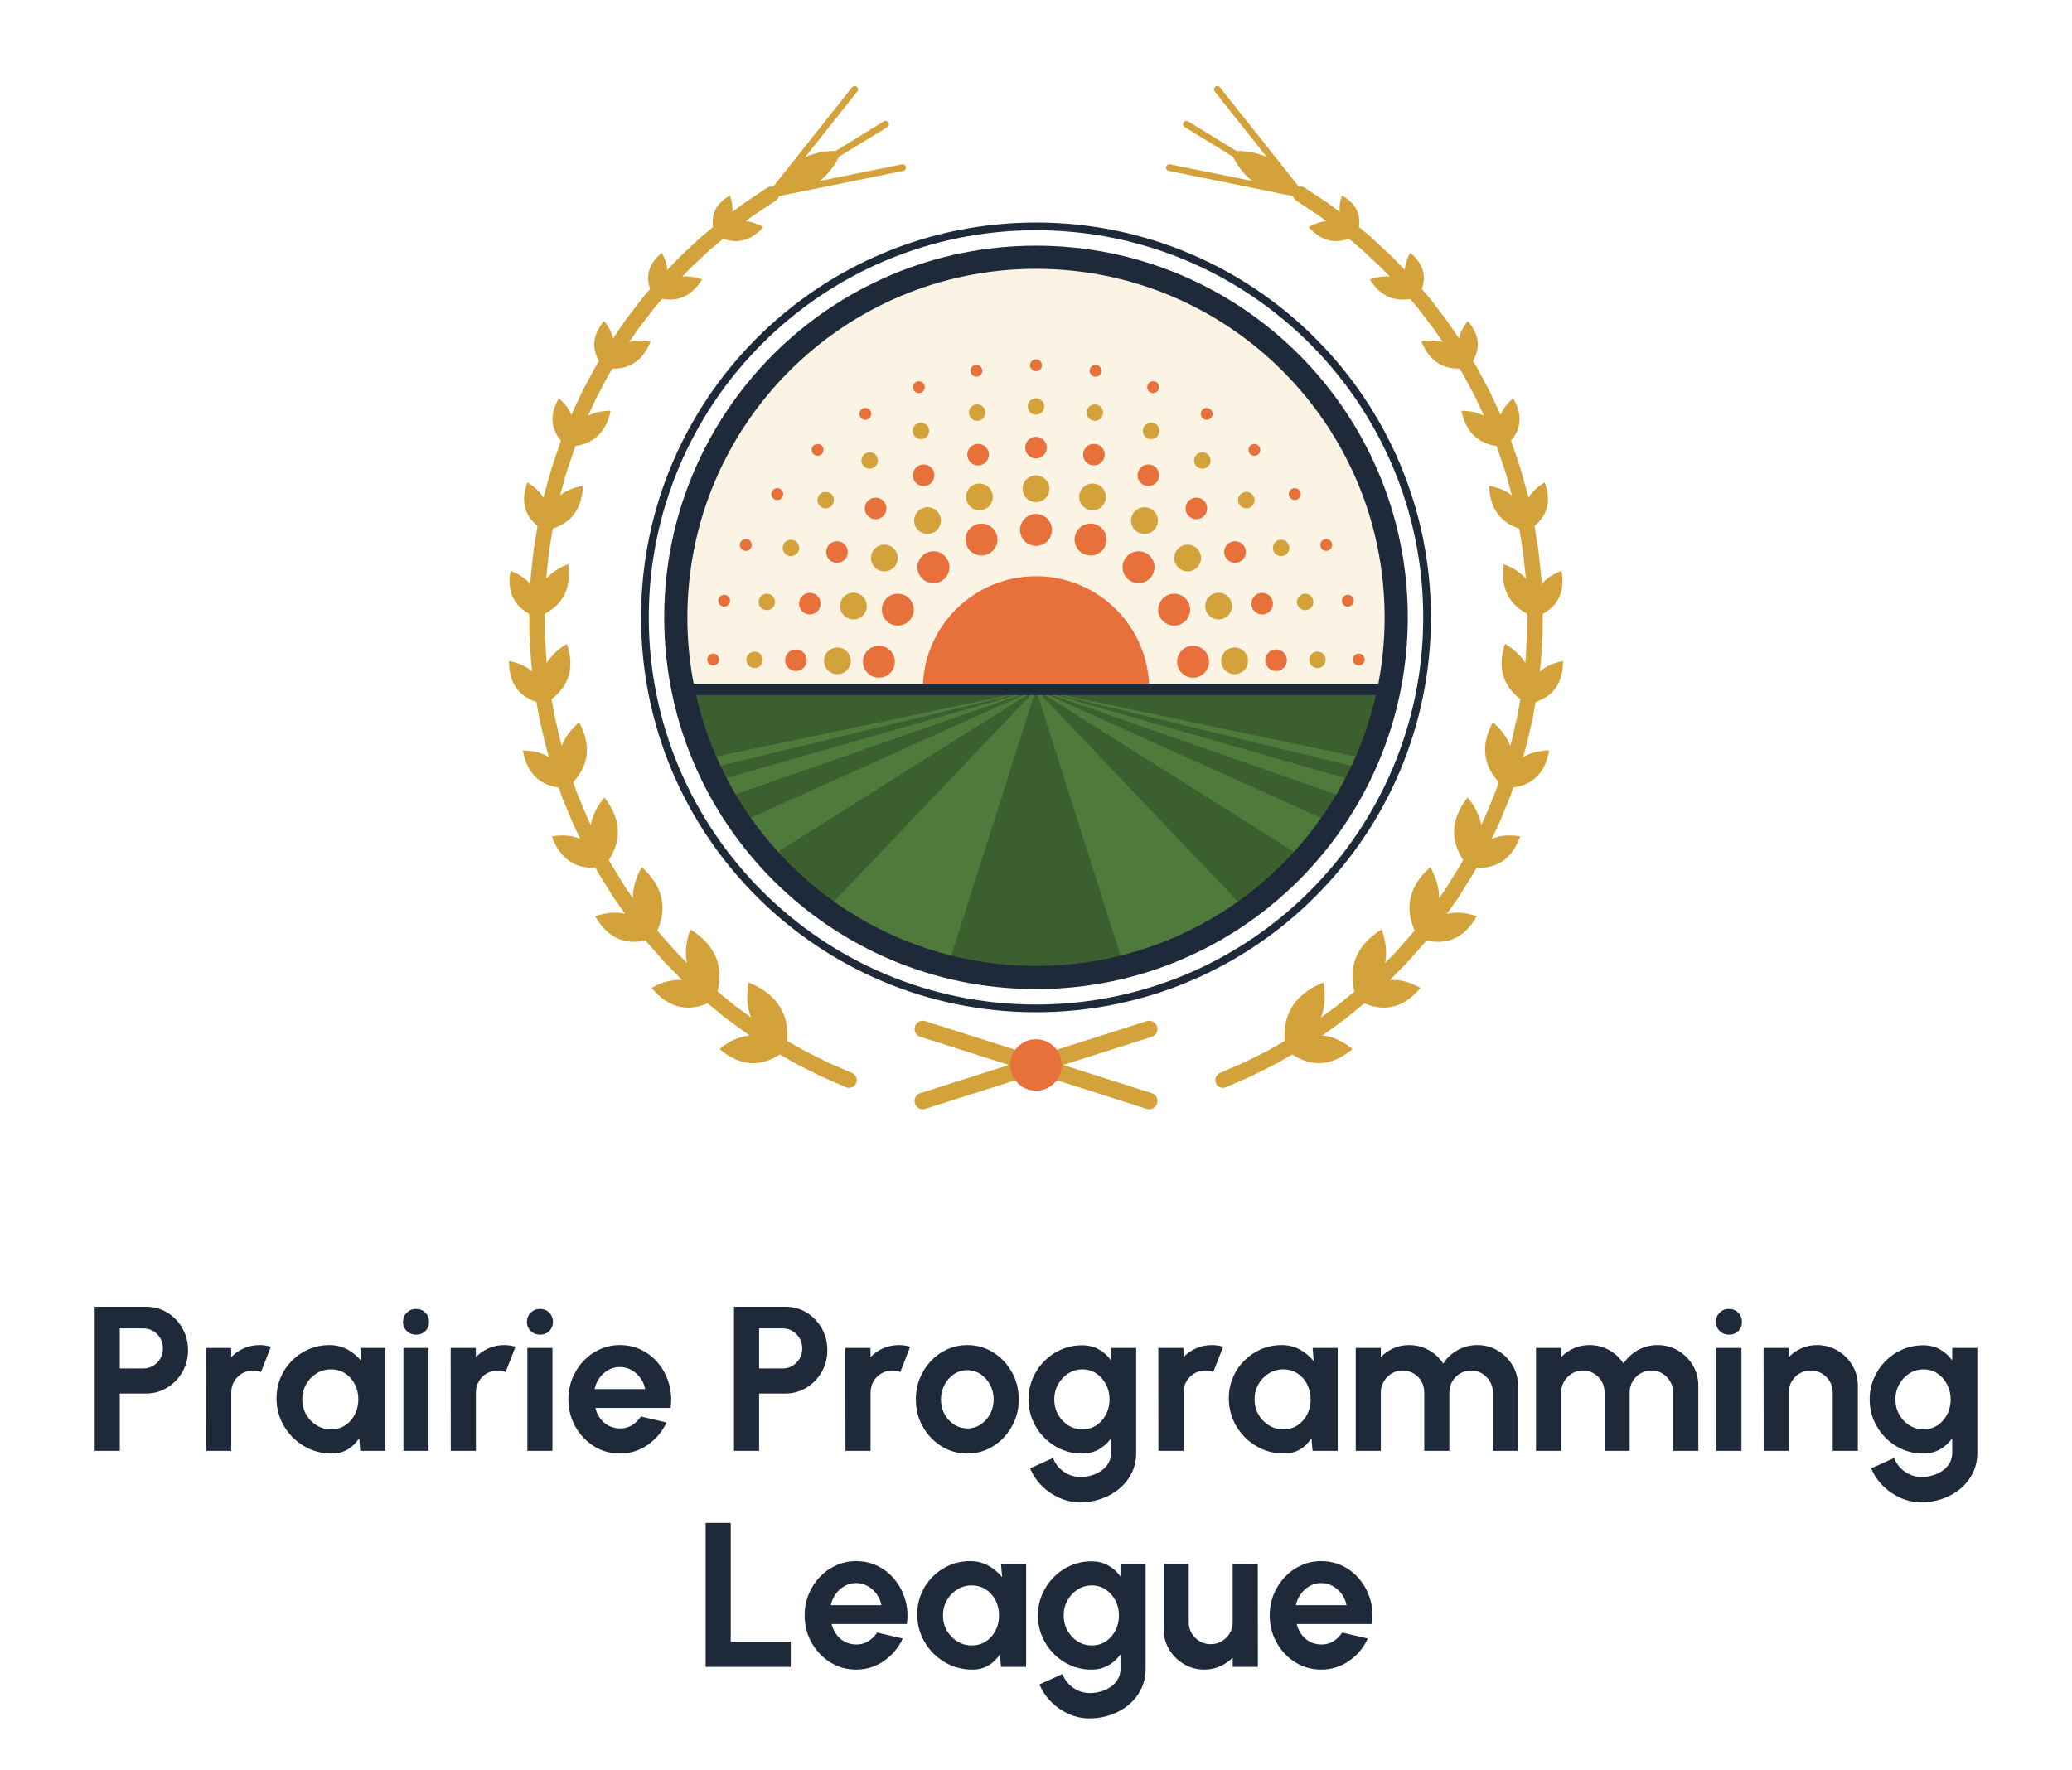
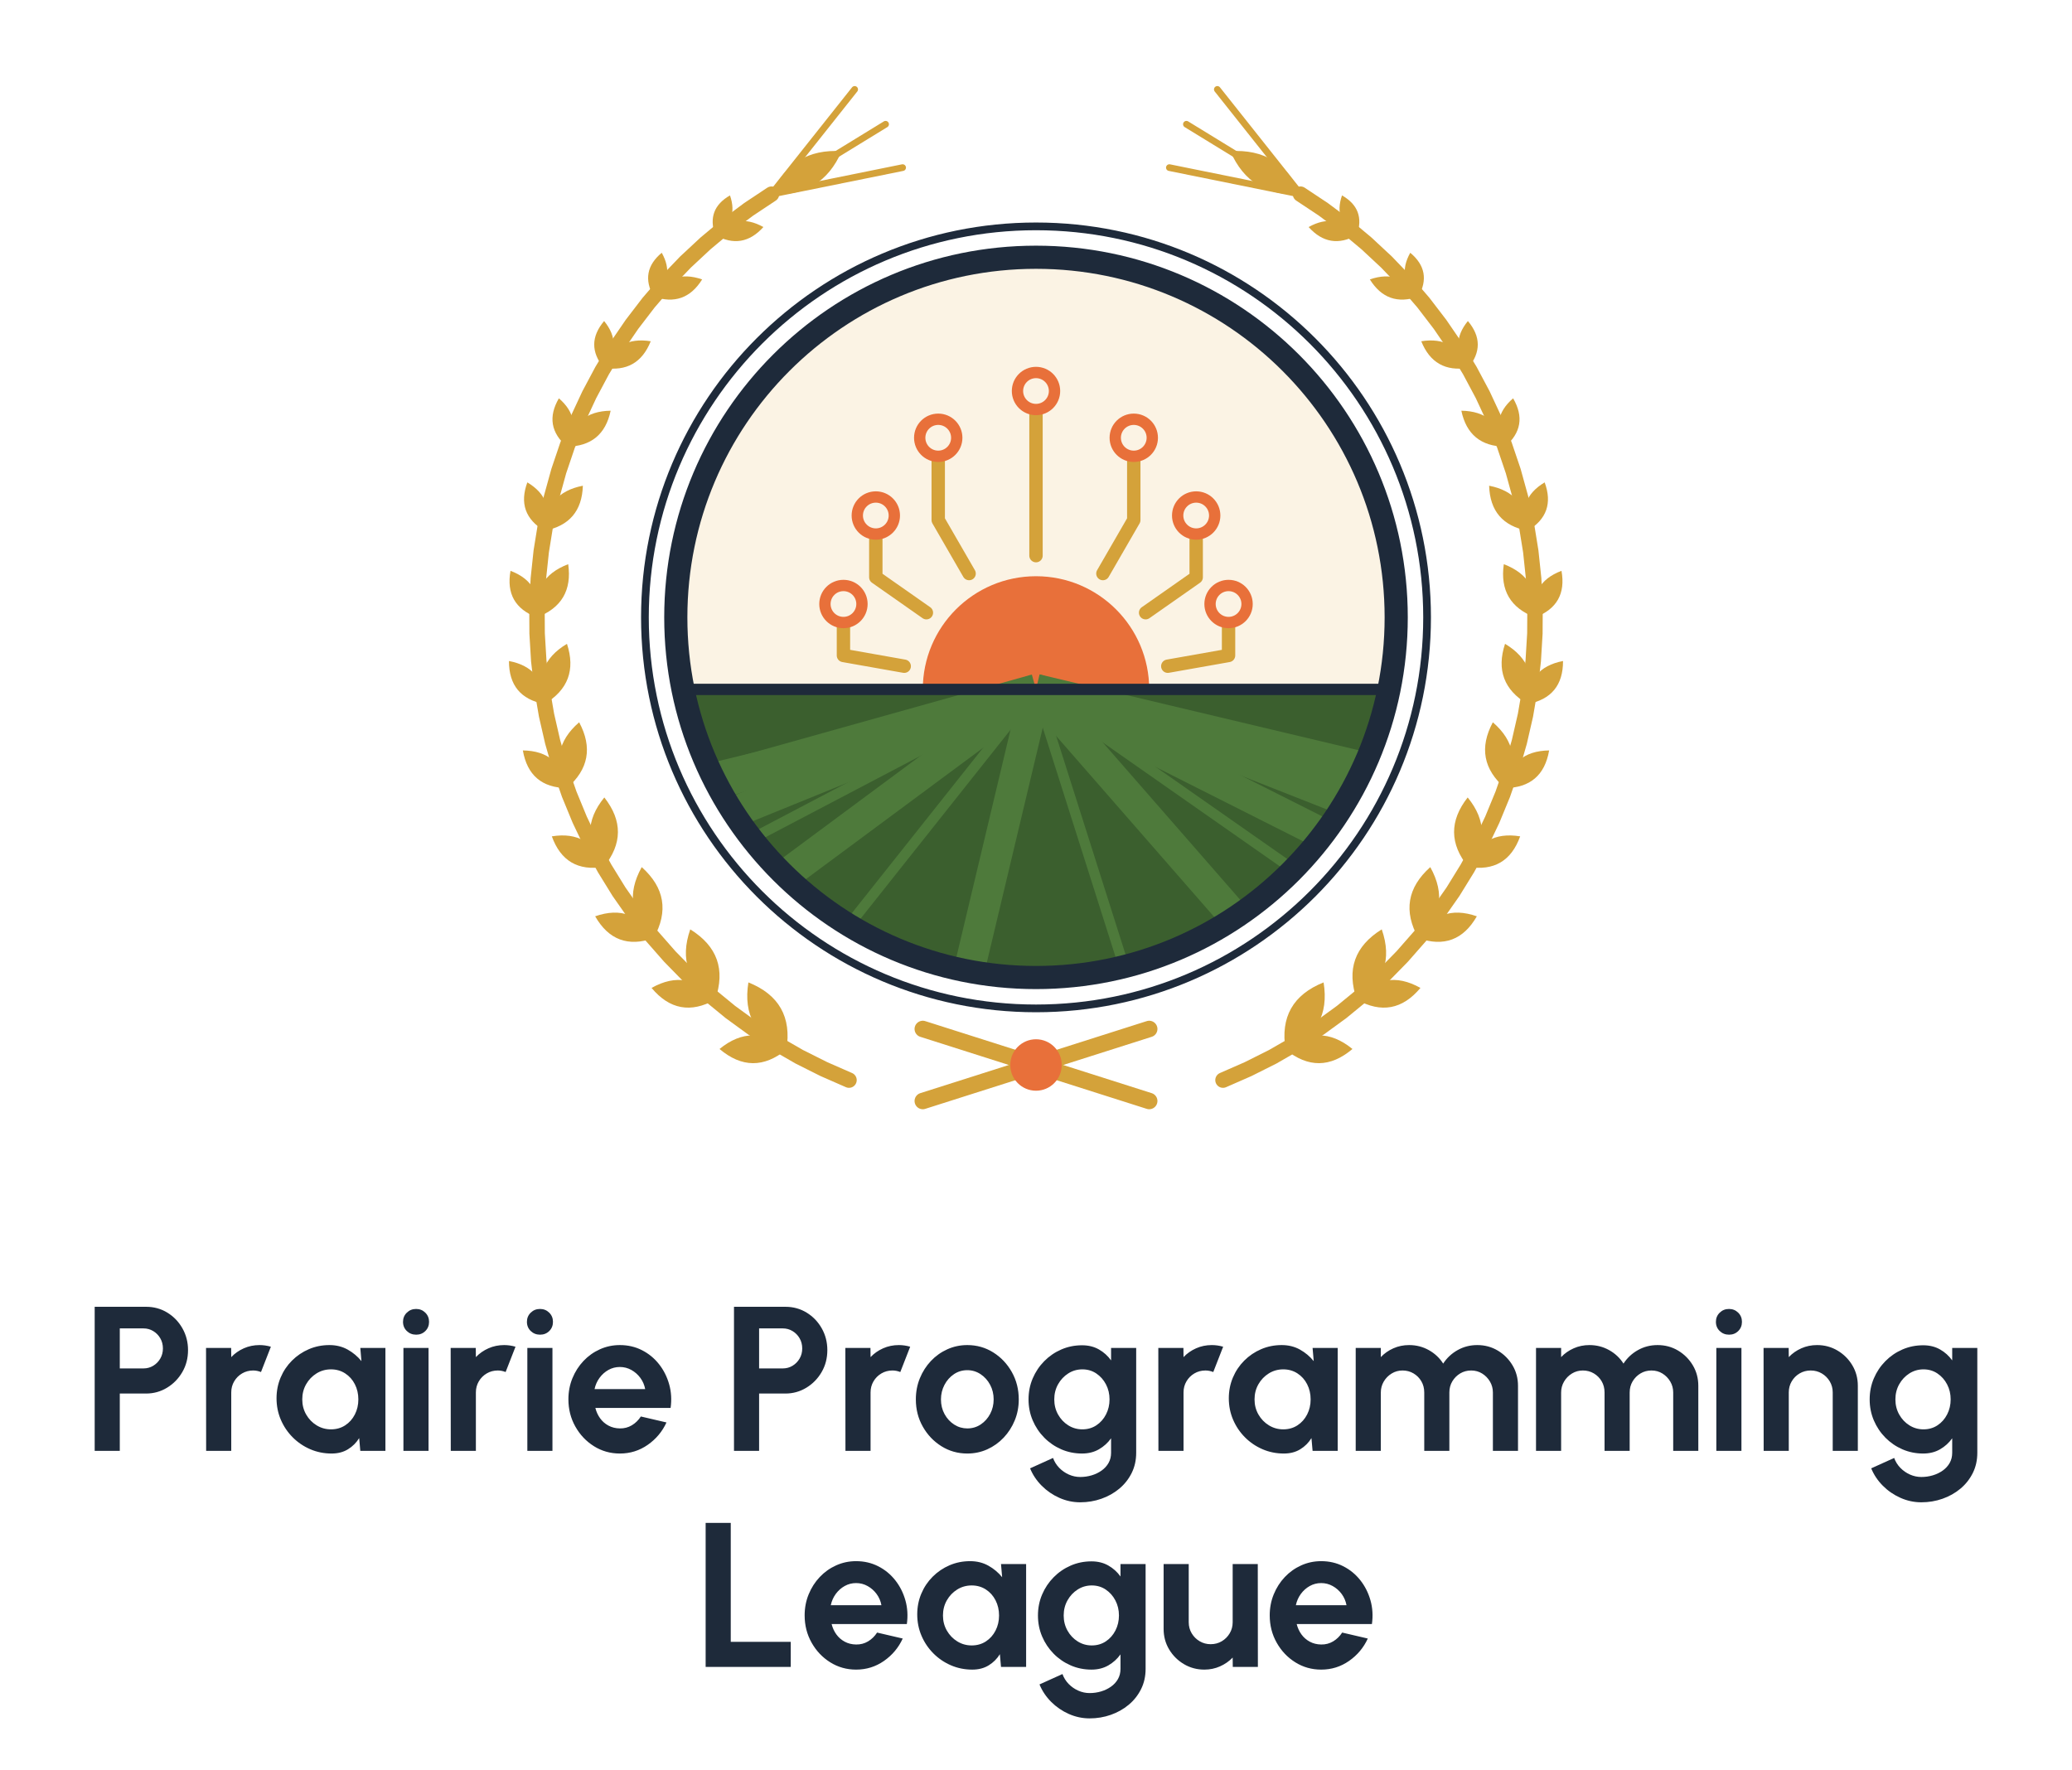
<svg xmlns="http://www.w3.org/2000/svg" viewBox="0 0 402.66 344" width="402.66" height="344" role="img" aria-label="Prairie Programming League">
  <g transform="translate(81.33 0)">
    <path d="M83.66 209.94 L78.78 207.8 L74.01 205.41 L69.39 202.75 L64.92 199.84 L60.61 196.7 L56.49 193.32 L52.56 189.72 L48.83 185.91 L45.31 181.9 L42.03 177.7 L38.97 173.33 L36.17 168.79 L33.61 164.11 L31.32 159.3 L29.29 154.37 L27.54 149.33 L26.07 144.2 L24.88 139.01 L23.98 133.75 L23.37 128.45 L23.05 123.13 L23.02 117.8 L23.29 112.47 L23.85 107.17 L24.7 101.91 L25.84 96.7 L27.26 91.56 L28.97 86.51 L30.94 81.55 L33.19 76.72 L35.7 72.01 L38.47 67.45 L41.48 63.05 L44.72 58.82 L48.2 54.78 L51.89 50.93 L55.79 47.3 L59.88 43.88 L64.16 40.69 L68.6 37.74" fill="none" stroke="#D4A23A" stroke-width="3" stroke-linecap="round" />
    <path d="M71.5 204Q73.03 194.52 64.11 190.95Q62.58 200.43 71.5 204Z" fill="#D4A23A" />
    <path d="M71.5 204Q65.05 198.55 58.5 203.89Q64.95 209.35 71.5 204Z" fill="#D4A23A" />
    <path d="M57.65 194.31Q60.7 185.54 52.81 180.64Q49.76 189.41 57.65 194.31Z" fill="#D4A23A" />
    <path d="M57.65 194.31Q52.42 188.03 45.29 192.02Q50.52 198.29 57.65 194.31Z" fill="#D4A23A" />
    <path d="M45.69 182.35Q50.06 174.52 43.38 168.54Q39.02 176.37 45.69 182.35Z" fill="#D4A23A" />
    <path d="M45.69 182.35Q41.78 175.5 34.33 178.1Q38.25 184.95 45.69 182.35Z" fill="#D4A23A" />
    <path d="M36 168.5Q41.45 161.8 36.11 155Q30.65 161.7 36 168.5Z" fill="#D4A23A" />
    <path d="M36 168.5Q33.42 161.34 25.91 162.56Q28.49 169.72 36 168.5Z" fill="#D4A23A" />
    <path d="M28.85 153.18Q35.15 147.73 31.22 140.39Q24.92 145.84 28.85 153.18Z" fill="#D4A23A" />
    <path d="M28.85 153.18Q27.61 145.96 20.28 145.86Q21.53 153.08 28.85 153.18Z" fill="#D4A23A" />
    <path d="M24.47 136.84Q31.35 132.74 28.85 125.14Q21.98 129.24 24.47 136.84Z" fill="#D4A23A" />
    <path d="M24.47 136.84Q24.5 129.8 17.58 128.48Q17.56 135.53 24.47 136.84Z" fill="#D4A23A" />
    <path d="M23 120Q30.18 117.27 29.09 109.66Q21.91 112.39 23 120Z" fill="#D4A23A" />
    <path d="M23 120Q24.2 113.35 17.88 110.95Q16.68 117.6 23 120Z" fill="#D4A23A" />
    <path d="M24.47 103.16Q31.71 101.77 31.94 94.41Q24.71 95.8 24.47 103.16Z" fill="#D4A23A" />
    <path d="M24.47 103.16Q26.71 97.08 21.15 93.76Q18.91 99.84 24.47 103.16Z" fill="#D4A23A" />
    <path d="M28.85 86.82Q35.89 86.72 37.34 79.83Q30.3 79.93 28.85 86.82Z" fill="#D4A23A" />
    <path d="M28.85 86.82Q31.97 81.47 27.28 77.42Q24.16 82.78 28.85 86.82Z" fill="#D4A23A" />
    <path d="M36 71.5Q42.63 72.57 45.13 66.33Q38.5 65.26 36 71.5Z" fill="#D4A23A" />
    <path d="M36 71.5Q39.82 66.98 36.07 62.4Q32.26 66.92 36 71.5Z" fill="#D4A23A" />
    <path d="M45.69 57.65Q51.74 59.75 55.12 54.31Q49.07 52.21 45.69 57.65Z" fill="#D4A23A" />
    <path d="M45.69 57.65Q50.02 54.04 47.27 49.13Q42.94 52.73 45.69 57.65Z" fill="#D4A23A" />
    <path d="M57.65 45.69Q62.96 48.66 67.02 44.13Q61.71 41.16 57.65 45.69Z" fill="#D4A23A" />
    <path d="M57.65 45.69Q62.29 43.04 60.53 37.98Q55.89 40.64 57.65 45.69Z" fill="#D4A23A" />
    <path d="M68.6 37.74Q78.34 38.33 82.24 29.38Q72.49 28.78 68.6 37.74Z" fill="#D4A23A" />
    <line x1="68.6" y1="37.74" x2="84.76" y2="17.38" stroke="#D4A23A" stroke-width="1.3" stroke-linecap="round" />
    <line x1="68.6" y1="37.74" x2="90.77" y2="24.15" stroke="#D4A23A" stroke-width="1.3" stroke-linecap="round" />
    <line x1="68.6" y1="37.74" x2="94.08" y2="32.58" stroke="#D4A23A" stroke-width="1.3" stroke-linecap="round" />
    <path d="M156.34 209.94 L161.22 207.8 L165.99 205.41 L170.61 202.75 L175.08 199.84 L179.39 196.7 L183.51 193.32 L187.44 189.72 L191.17 185.91 L194.69 181.9 L197.97 177.7 L201.03 173.33 L203.83 168.79 L206.39 164.11 L208.68 159.3 L210.71 154.37 L212.46 149.33 L213.93 144.2 L215.12 139.01 L216.02 133.75 L216.63 128.45 L216.95 123.13 L216.98 117.8 L216.71 112.47 L216.15 107.17 L215.3 101.91 L214.16 96.7 L212.74 91.56 L211.03 86.51 L209.06 81.55 L206.81 76.72 L204.3 72.01 L201.53 67.45 L198.52 63.05 L195.28 58.82 L191.8 54.78 L188.11 50.93 L184.21 47.3 L180.12 43.88 L175.84 40.69 L171.4 37.74" fill="none" stroke="#D4A23A" stroke-width="3" stroke-linecap="round" />
    <path d="M168.5 204Q177.42 200.43 175.89 190.95Q166.97 194.52 168.5 204Z" fill="#D4A23A" />
    <path d="M168.5 204Q175.05 209.35 181.5 203.89Q174.95 198.55 168.5 204Z" fill="#D4A23A" />
    <path d="M182.35 194.31Q190.24 189.41 187.19 180.64Q179.3 185.54 182.35 194.31Z" fill="#D4A23A" />
    <path d="M182.35 194.31Q189.48 198.29 194.71 192.02Q187.58 188.03 182.35 194.31Z" fill="#D4A23A" />
    <path d="M194.31 182.35Q200.98 176.37 196.62 168.54Q189.94 174.52 194.31 182.35Z" fill="#D4A23A" />
    <path d="M194.31 182.35Q201.75 184.95 205.67 178.1Q198.22 175.5 194.31 182.35Z" fill="#D4A23A" />
    <path d="M204 168.5Q209.35 161.7 203.89 155Q198.55 161.8 204 168.5Z" fill="#D4A23A" />
    <path d="M204 168.5Q211.51 169.72 214.09 162.56Q206.58 161.34 204 168.5Z" fill="#D4A23A" />
    <path d="M211.15 153.18Q215.08 145.84 208.78 140.39Q204.85 147.73 211.15 153.18Z" fill="#D4A23A" />
    <path d="M211.15 153.18Q218.47 153.08 219.72 145.86Q212.39 145.96 211.15 153.18Z" fill="#D4A23A" />
    <path d="M215.53 136.84Q218.02 129.24 211.15 125.14Q208.65 132.74 215.53 136.84Z" fill="#D4A23A" />
    <path d="M215.53 136.84Q222.44 135.53 222.42 128.48Q215.5 129.8 215.53 136.84Z" fill="#D4A23A" />
    <path d="M217 120Q218.09 112.39 210.91 109.66Q209.82 117.27 217 120Z" fill="#D4A23A" />
    <path d="M217 120Q223.32 117.6 222.12 110.95Q215.8 113.35 217 120Z" fill="#D4A23A" />
    <path d="M215.53 103.16Q215.29 95.8 208.06 94.41Q208.29 101.77 215.53 103.16Z" fill="#D4A23A" />
    <path d="M215.53 103.16Q221.09 99.84 218.85 93.76Q213.29 97.08 215.53 103.16Z" fill="#D4A23A" />
    <path d="M211.15 86.82Q209.7 79.93 202.66 79.83Q204.11 86.72 211.15 86.82Z" fill="#D4A23A" />
    <path d="M211.15 86.82Q215.84 82.78 212.72 77.42Q208.03 81.47 211.15 86.82Z" fill="#D4A23A" />
    <path d="M204 71.5Q201.5 65.26 194.87 66.33Q197.37 72.57 204 71.5Z" fill="#D4A23A" />
    <path d="M204 71.5Q207.74 66.92 203.93 62.4Q200.18 66.98 204 71.5Z" fill="#D4A23A" />
    <path d="M194.31 57.65Q190.93 52.21 184.88 54.31Q188.26 59.75 194.31 57.65Z" fill="#D4A23A" />
    <path d="M194.31 57.65Q197.06 52.73 192.73 49.13Q189.98 54.04 194.31 57.65Z" fill="#D4A23A" />
    <path d="M182.35 45.69Q178.29 41.16 172.98 44.13Q177.04 48.66 182.35 45.69Z" fill="#D4A23A" />
    <path d="M182.35 45.69Q184.11 40.64 179.47 37.98Q177.71 43.04 182.35 45.69Z" fill="#D4A23A" />
    <path d="M171.4 37.74Q167.51 28.78 157.76 29.38Q161.66 38.33 171.4 37.74Z" fill="#D4A23A" />
    <line x1="171.4" y1="37.74" x2="145.92" y2="32.58" stroke="#D4A23A" stroke-width="1.3" stroke-linecap="round" />
    <line x1="171.4" y1="37.74" x2="149.23" y2="24.15" stroke="#D4A23A" stroke-width="1.3" stroke-linecap="round" />
    <line x1="171.4" y1="37.74" x2="155.24" y2="17.38" stroke="#D4A23A" stroke-width="1.3" stroke-linecap="round" />
    <path d="M98 214 L142 200 M142 214 L98 200" stroke="#D4A23A" stroke-width="3.2" stroke-linecap="round" />
    <circle cx="120" cy="207" r="5" fill="#E8703A" />
    <clipPath id="ppl-disc">
      <circle cx="120" cy="120" r="70" />
    </clipPath>
    <g clip-path="url(#ppl-disc)">
      <rect x="40" y="40" width="160" height="160" fill="#FBF3E4" />
      <circle cx="120" cy="134" r="22" fill="#E8703A" />
-       <circle cx="89.47" cy="128.62" r="3.1" fill="#E8703A" />
-       <circle cx="93.15" cy="118.5" r="3.1" fill="#E8703A" />
-       <circle cx="100.07" cy="110.25" r="3.1" fill="#E8703A" />
-       <circle cx="109.4" cy="104.87" r="3.1" fill="#E8703A" />
-       <circle cx="120" cy="103" r="3.1" fill="#E8703A" />
-       <circle cx="130.6" cy="104.87" r="3.1" fill="#E8703A" />
-       <circle cx="139.93" cy="110.25" r="3.1" fill="#E8703A" />
-       <circle cx="146.85" cy="118.5" r="3.1" fill="#E8703A" />
-       <circle cx="150.53" cy="128.62" r="3.1" fill="#E8703A" />
-       <circle cx="81.4" cy="128.45" r="2.6" fill="#D4A23A" />
-       <circle cx="84.52" cy="117.8" r="2.6" fill="#D4A23A" />
-       <circle cx="90.53" cy="108.46" r="2.6" fill="#D4A23A" />
-       <circle cx="98.92" cy="101.19" r="2.6" fill="#D4A23A" />
-       <circle cx="109.01" cy="96.58" r="2.6" fill="#D4A23A" />
-       <circle cx="120" cy="95" r="2.6" fill="#D4A23A" />
-       <circle cx="130.99" cy="96.58" r="2.6" fill="#D4A23A" />
-       <circle cx="141.08" cy="101.19" r="2.6" fill="#D4A23A" />
-       <circle cx="149.47" cy="108.46" r="2.6" fill="#D4A23A" />
-       <circle cx="155.48" cy="117.8" r="2.6" fill="#D4A23A" />
-       <circle cx="158.6" cy="128.45" r="2.6" fill="#D4A23A" />
-       <circle cx="73.34" cy="128.33" r="2.1" fill="#E8703A" />
-       <circle cx="76.05" cy="117.33" r="2.1" fill="#E8703A" />
-       <circle cx="81.32" cy="107.3" r="2.1" fill="#E8703A" />
-       <circle cx="88.83" cy="98.82" r="2.1" fill="#E8703A" />
-       <circle cx="98.16" cy="92.38" r="2.1" fill="#E8703A" />
-       <circle cx="108.75" cy="88.37" r="2.1" fill="#E8703A" />
-       <circle cx="120" cy="87" r="2.1" fill="#E8703A" />
-       <circle cx="131.25" cy="88.37" r="2.1" fill="#E8703A" />
-       <circle cx="141.84" cy="92.38" r="2.1" fill="#E8703A" />
-       <circle cx="151.17" cy="98.82" r="2.1" fill="#E8703A" />
-       <circle cx="158.68" cy="107.3" r="2.1" fill="#E8703A" />
-       <circle cx="163.95" cy="117.33" r="2.1" fill="#E8703A" />
-       <circle cx="166.66" cy="128.33" r="2.1" fill="#E8703A" />
-       <circle cx="65.3" cy="128.25" r="1.6" fill="#D4A23A" />
-       <circle cx="67.69" cy="117" r="1.6" fill="#D4A23A" />
-       <circle cx="72.37" cy="106.5" r="1.6" fill="#D4A23A" />
-       <circle cx="79.13" cy="97.2" r="1.6" fill="#D4A23A" />
-       <circle cx="87.67" cy="89.5" r="1.6" fill="#D4A23A" />
-       <circle cx="97.63" cy="83.75" r="1.6" fill="#D4A23A" />
-       <circle cx="108.56" cy="80.2" r="1.6" fill="#D4A23A" />
-       <circle cx="120" cy="79" r="1.6" fill="#D4A23A" />
-       <circle cx="131.44" cy="80.2" r="1.6" fill="#D4A23A" />
-       <circle cx="142.37" cy="83.75" r="1.6" fill="#D4A23A" />
-       <circle cx="152.33" cy="89.5" r="1.6" fill="#D4A23A" />
-       <circle cx="160.87" cy="97.2" r="1.6" fill="#D4A23A" />
-       <circle cx="167.63" cy="106.5" r="1.6" fill="#D4A23A" />
-       <circle cx="172.31" cy="117" r="1.6" fill="#D4A23A" />
-       <circle cx="174.7" cy="128.25" r="1.6" fill="#D4A23A" />
-       <circle cx="57.27" cy="128.19" r="1.15" fill="#E8703A" />
-       <circle cx="59.4" cy="116.76" r="1.15" fill="#E8703A" />
-       <circle cx="63.6" cy="105.92" r="1.15" fill="#E8703A" />
-       <circle cx="69.72" cy="96.03" r="1.15" fill="#E8703A" />
-       <circle cx="77.56" cy="87.44" r="1.15" fill="#E8703A" />
-       <circle cx="86.83" cy="80.44" r="1.15" fill="#E8703A" />
-       <circle cx="97.24" cy="75.25" r="1.15" fill="#E8703A" />
-       <circle cx="108.42" cy="72.07" r="1.15" fill="#E8703A" />
-       <circle cx="120" cy="71" r="1.15" fill="#E8703A" />
-       <circle cx="131.58" cy="72.07" r="1.15" fill="#E8703A" />
-       <circle cx="142.76" cy="75.25" r="1.15" fill="#E8703A" />
-       <circle cx="153.17" cy="80.44" r="1.15" fill="#E8703A" />
-       <circle cx="162.44" cy="87.44" r="1.15" fill="#E8703A" />
-       <circle cx="170.28" cy="96.03" r="1.15" fill="#E8703A" />
-       <circle cx="176.4" cy="105.92" r="1.15" fill="#E8703A" />
-       <circle cx="180.6" cy="116.76" r="1.15" fill="#E8703A" />
-       <circle cx="182.73" cy="128.19" r="1.15" fill="#E8703A" />
+       <path d="M94.39 129.49L82.58 127.4L82.58 117.4" fill="none" stroke="#D4A23A" stroke-width="2.6" stroke-linejoin="round" stroke-linecap="round" />
+       <circle cx="82.58" cy="117.4" r="3.6" fill="#FBF3E4" stroke="#E8703A" stroke-width="2.2" />
+       <path d="M98.7 119.09L88.87 112.2L88.87 100.2" fill="none" stroke="#D4A23A" stroke-width="2.6" stroke-linejoin="round" stroke-linecap="round" />
+       <circle cx="88.87" cy="100.2" r="3.6" fill="#FBF3E4" stroke="#E8703A" stroke-width="2.2" />
+       <path d="M107 111.48L101 101.09L101 85.09" fill="none" stroke="#D4A23A" stroke-width="2.6" stroke-linejoin="round" stroke-linecap="round" />
+       <circle cx="101" cy="85.09" r="3.6" fill="#FBF3E4" stroke="#E8703A" stroke-width="2.2" />
+       <path d="M120 108L120 96L120 76" fill="none" stroke="#D4A23A" stroke-width="2.6" stroke-linejoin="round" stroke-linecap="round" />
+       <circle cx="120" cy="76" r="3.6" fill="#FBF3E4" stroke="#E8703A" stroke-width="2.2" />
+       <path d="M133 111.48L139 101.09L139 85.09" fill="none" stroke="#D4A23A" stroke-width="2.6" stroke-linejoin="round" stroke-linecap="round" />
+       <circle cx="139" cy="85.09" r="3.6" fill="#FBF3E4" stroke="#E8703A" stroke-width="2.2" />
+       <path d="M141.3 119.09L151.13 112.2L151.13 100.2" fill="none" stroke="#D4A23A" stroke-width="2.6" stroke-linejoin="round" stroke-linecap="round" />
+       <circle cx="151.13" cy="100.2" r="3.6" fill="#FBF3E4" stroke="#E8703A" stroke-width="2.2" />
+       <path d="M145.61 129.49L157.42 127.4L157.42 117.4" fill="none" stroke="#D4A23A" stroke-width="2.6" stroke-linejoin="round" stroke-linecap="round" />
+       <circle cx="157.42" cy="117.4" r="3.6" fill="#FBF3E4" stroke="#E8703A" stroke-width="2.2" />
+       <path d="M96.44 144.99L85.56 150.06L75.56 150.06" fill="none" stroke="#D4A23A" stroke-width="2.6" stroke-linejoin="round" stroke-linecap="round" />
+       <circle cx="75.56" cy="150.06" r="3.6" fill="#FBF3E4" stroke="#E8703A" stroke-width="2.2" />
+       <path d="M143.56 144.99L154.44 150.06L164.44 150.06" fill="none" stroke="#D4A23A" stroke-width="2.6" stroke-linejoin="round" stroke-linecap="round" />
+       <circle cx="164.44" cy="150.06" r="3.6" fill="#FBF3E4" stroke="#E8703A" stroke-width="2.2" />
+       <path d="M105.09 155.3L98.2 165.13L84.2 165.13" fill="none" stroke="#D4A23A" stroke-width="2.6" stroke-linejoin="round" stroke-linecap="round" />
+       <circle cx="84.2" cy="165.13" r="3.6" fill="#FBF3E4" stroke="#E8703A" stroke-width="2.2" />
+       <path d="M134.91 155.3L141.8 165.13L155.8 165.13" fill="none" stroke="#D4A23A" stroke-width="2.6" stroke-linejoin="round" stroke-linecap="round" />
+       <circle cx="155.8" cy="165.13" r="3.6" fill="#FBF3E4" stroke="#E8703A" stroke-width="2.2" />
      <rect x="40" y="134" width="160" height="70" fill="#3B5F2E" />
-       <path d="M120 134 L-560 260 L-480 260Z" fill="#3B5F2E" />
-       <path d="M120 134 L-480 260 L-400 260Z" fill="#4E7A3B" />
-       <path d="M120 134 L-400 260 L-320 260Z" fill="#3B5F2E" />
-       <path d="M120 134 L-320 260 L-240 260Z" fill="#4E7A3B" />
-       <path d="M120 134 L-240 260 L-160 260Z" fill="#3B5F2E" />
-       <path d="M120 134 L-160 260 L-80 260Z" fill="#4E7A3B" />
-       <path d="M120 134 L-80 260 L0 260Z" fill="#3B5F2E" />
-       <path d="M120 134 L0 260 L80 260Z" fill="#4E7A3B" />
-       <path d="M120 134 L80 260 L160 260Z" fill="#3B5F2E" />
-       <path d="M120 134 L160 260 L240 260Z" fill="#4E7A3B" />
-       <path d="M120 134 L240 260 L320 260Z" fill="#3B5F2E" />
-       <path d="M120 134 L320 260 L400 260Z" fill="#4E7A3B" />
-       <path d="M120 134 L400 260 L480 260Z" fill="#3B5F2E" />
-       <path d="M120 134 L480 260 L560 260Z" fill="#4E7A3B" />
-       <path d="M120 134 L560 260 L640 260Z" fill="#3B5F2E" />
-       <path d="M120 134 L640 260 L720 260Z" fill="#4E7A3B" />
+       <path d="M120 134 L-400 260" stroke="#4E7A3B" stroke-width="2" />
+       <path d="M120 134 L-330 260" stroke="#4E7A3B" stroke-width="6" />
+       <path d="M120 134 L-260 260" stroke="#4E7A3B" stroke-width="2" />
+       <path d="M120 134 L-190 260" stroke="#4E7A3B" stroke-width="6" />
+       <path d="M120 134 L-120 260" stroke="#4E7A3B" stroke-width="2" />
+       <path d="M120 134 L-50 260" stroke="#4E7A3B" stroke-width="6" />
+       <path d="M120 134 L20 260" stroke="#4E7A3B" stroke-width="2" />
+       <path d="M120 134 L90 260" stroke="#4E7A3B" stroke-width="6" />
+       <path d="M120 134 L160 260" stroke="#4E7A3B" stroke-width="2" />
+       <path d="M120 134 L230 260" stroke="#4E7A3B" stroke-width="6" />
+       <path d="M120 134 L300 260" stroke="#4E7A3B" stroke-width="2" />
+       <path d="M120 134 L370 260" stroke="#4E7A3B" stroke-width="6" />
+       <path d="M120 134 L440 260" stroke="#4E7A3B" stroke-width="2" />
+       <path d="M120 134 L510 260" stroke="#4E7A3B" stroke-width="6" />
+       <path d="M120 134 L580 260" stroke="#4E7A3B" stroke-width="2" />
+       <path d="M120 134 L650 260" stroke="#4E7A3B" stroke-width="6" />
      <path d="M40 134 H200" stroke="#1E2A3A" stroke-width="2.2" />
    </g>
    <circle cx="120" cy="120" r="70" fill="none" stroke="#1E2A3A" stroke-width="4.5" />
    <circle cx="120" cy="120" r="76" fill="none" stroke="#1E2A3A" stroke-width="1.5" />
  </g>
  <path d="M18.4 282.0V254.0H28.4Q30.68 254.0 32.53 255.14Q34.38 256.28 35.46 258.2Q36.54 260.12 36.54 262.42Q36.54 264.78 35.43 266.69Q34.32 268.6 32.46 269.73Q30.6 270.86 28.4 270.86H23.28V282.0ZM23.28 265.98H27.88Q28.92 265.98 29.78 265.46Q30.64 264.94 31.15 264.06Q31.66 263.18 31.66 262.1Q31.66 261.0 31.15 260.12Q30.64 259.24 29.78 258.72Q28.92 258.2 27.88 258.2H23.28ZM40.06 282.0 40.04 262.0H44.92L44.94 263.78Q45.96 262.7 47.38 262.07Q48.8 261.44 50.44 261.44Q51.54 261.44 52.64 261.76L50.72 266.68Q49.96 266.38 49.2 266.38Q48.02 266.38 47.05 266.95Q46.08 267.52 45.51 268.49Q44.94 269.46 44.94 270.64V282.0ZM70.02 262.0H74.9V282.0H70.02L69.8 279.52Q68.98 280.86 67.63 281.69Q66.28 282.52 64.44 282.52Q62.22 282.52 60.28 281.68Q58.34 280.84 56.87 279.36Q55.4 277.88 54.57 275.94Q53.74 274.0 53.74 271.78Q53.74 269.64 54.53 267.76Q55.32 265.88 56.74 264.46Q58.16 263.04 60.02 262.24Q61.88 261.44 64.02 261.44Q66.0 261.44 67.57 262.32Q69.14 263.2 70.24 264.56ZM64.32 277.82Q65.88 277.82 67.08 277.04Q68.28 276.26 68.96 274.93Q69.64 273.6 69.64 272.0Q69.64 270.38 68.96 269.05Q68.28 267.72 67.07 266.94Q65.86 266.16 64.32 266.16Q62.78 266.16 61.51 266.95Q60.24 267.74 59.49 269.06Q58.74 270.38 58.74 272.0Q58.74 273.62 59.5 274.94Q60.26 276.26 61.53 277.04Q62.8 277.82 64.32 277.82ZM78.4 262.0H83.28V282.0H78.4ZM80.88 259.42Q79.8 259.42 79.06 258.71Q78.32 258.0 78.32 256.92Q78.32 255.86 79.06 255.14Q79.8 254.42 80.86 254.42Q81.92 254.42 82.65 255.14Q83.38 255.86 83.38 256.92Q83.38 258.0 82.66 258.71Q81.94 259.42 80.88 259.42ZM87.6 282.0 87.58 262.0H92.46L92.48 263.78Q93.5 262.7 94.92 262.07Q96.34 261.44 97.98 261.44Q99.08 261.44 100.18 261.76L98.26 266.68Q97.5 266.38 96.74 266.38Q95.56 266.38 94.59 266.95Q93.62 267.52 93.05 268.49Q92.48 269.46 92.48 270.64V282.0ZM102.48 262.0H107.36V282.0H102.48ZM104.96 259.42Q103.88 259.42 103.14 258.71Q102.4 258.0 102.4 256.92Q102.4 255.86 103.14 255.14Q103.88 254.42 104.94 254.42Q106.0 254.42 106.73 255.14Q107.46 255.86 107.46 256.92Q107.46 258.0 106.74 258.71Q106.02 259.42 104.96 259.42ZM120.46 282.52Q117.7 282.52 115.43 281.1Q113.16 279.68 111.81 277.28Q110.46 274.88 110.46 271.98Q110.46 269.8 111.24 267.89Q112.02 265.98 113.39 264.53Q114.76 263.08 116.58 262.26Q118.4 261.44 120.46 261.44Q122.8 261.44 124.75 262.43Q126.7 263.42 128.06 265.14Q129.42 266.86 130.04 269.06Q130.66 271.26 130.32 273.66H115.7Q115.98 274.78 116.62 275.67Q117.26 276.56 118.24 277.09Q119.22 277.62 120.46 277.64Q121.74 277.66 122.79 277.03Q123.84 276.4 124.54 275.32L129.52 276.48Q128.3 279.14 125.88 280.83Q123.46 282.52 120.46 282.52ZM115.54 270.0H125.38Q125.16 268.8 124.45 267.83Q123.74 266.86 122.7 266.28Q121.66 265.7 120.46 265.7Q119.26 265.7 118.24 266.27Q117.22 266.84 116.51 267.81Q115.8 268.78 115.54 270.0ZM142.64 282.0V254.0H152.64Q154.92 254.0 156.77 255.14Q158.62 256.28 159.7 258.2Q160.78 260.12 160.78 262.42Q160.78 264.78 159.67 266.69Q158.56 268.6 156.7 269.73Q154.84 270.86 152.64 270.86H147.52V282.0ZM147.52 265.98H152.12Q153.16 265.98 154.02 265.46Q154.88 264.94 155.39 264.06Q155.9 263.18 155.9 262.1Q155.9 261.0 155.39 260.12Q154.88 259.24 154.02 258.72Q153.16 258.2 152.12 258.2H147.52ZM164.3 282.0 164.28 262.0H169.16L169.18 263.78Q170.2 262.7 171.62 262.07Q173.04 261.44 174.68 261.44Q175.78 261.44 176.88 261.76L174.96 266.68Q174.2 266.38 173.44 266.38Q172.26 266.38 171.29 266.95Q170.32 267.52 169.75 268.49Q169.18 269.46 169.18 270.64V282.0ZM187.98 282.52Q185.22 282.52 182.95 281.1Q180.68 279.68 179.33 277.29Q177.98 274.9 177.98 272.0Q177.98 269.8 178.76 267.89Q179.54 265.98 180.91 264.53Q182.28 263.08 184.1 262.26Q185.92 261.44 187.98 261.44Q190.74 261.44 193.01 262.86Q195.28 264.28 196.63 266.68Q197.98 269.08 197.98 272.0Q197.98 274.18 197.2 276.08Q196.42 277.98 195.05 279.43Q193.68 280.88 191.87 281.7Q190.06 282.52 187.98 282.52ZM187.98 277.64Q189.44 277.64 190.6 276.86Q191.76 276.08 192.43 274.8Q193.1 273.52 193.1 272.0Q193.1 270.44 192.41 269.15Q191.72 267.86 190.55 267.09Q189.38 266.32 187.98 266.32Q186.54 266.32 185.38 267.1Q184.22 267.88 183.54 269.18Q182.86 270.48 182.86 272.0Q182.86 273.58 183.56 274.86Q184.26 276.14 185.43 276.89Q186.6 277.64 187.98 277.64ZM215.92 262.0H220.8V282.38Q220.8 284.54 219.92 286.31Q219.04 288.08 217.52 289.35Q216.0 290.62 214.04 291.31Q212.08 292.0 209.92 292.0Q207.82 292.0 205.88 291.14Q203.94 290.28 202.45 288.79Q200.96 287.3 200.18 285.4L204.64 283.38Q205.04 284.48 205.85 285.31Q206.66 286.14 207.72 286.61Q208.78 287.08 209.92 287.08Q211.08 287.08 212.15 286.76Q213.22 286.44 214.08 285.83Q214.94 285.22 215.43 284.35Q215.92 283.48 215.92 282.38V279.56Q214.98 280.88 213.56 281.7Q212.14 282.52 210.28 282.52Q208.12 282.52 206.24 281.7Q204.36 280.88 202.93 279.43Q201.5 277.98 200.69 276.08Q199.88 274.18 199.88 272.0Q199.88 269.82 200.69 267.92Q201.5 266.02 202.93 264.57Q204.36 263.12 206.24 262.3Q208.12 261.48 210.28 261.48Q212.14 261.48 213.56 262.29Q214.98 263.1 215.92 264.42ZM210.34 277.82Q211.88 277.82 213.07 277.03Q214.26 276.24 214.94 274.91Q215.62 273.58 215.62 272.0Q215.62 270.4 214.93 269.08Q214.24 267.76 213.05 266.96Q211.86 266.16 210.34 266.16Q208.84 266.16 207.6 266.95Q206.36 267.74 205.62 269.06Q204.88 270.38 204.88 272.0Q204.88 273.62 205.62 274.94Q206.36 276.26 207.6 277.04Q208.84 277.82 210.34 277.82ZM225.12 282.0 225.1 262.0H229.98L230 263.78Q231.02 262.7 232.44 262.07Q233.86 261.44 235.5 261.44Q236.6 261.44 237.7 261.76L235.78 266.68Q235.02 266.38 234.26 266.38Q233.08 266.38 232.11 266.95Q231.14 267.52 230.57 268.49Q230 269.46 230 270.64V282.0ZM255.08 262.0H259.96V282.0H255.08L254.86 279.52Q254.04 280.86 252.69 281.69Q251.34 282.52 249.5 282.52Q247.28 282.52 245.34 281.68Q243.4 280.84 241.93 279.36Q240.46 277.88 239.63 275.94Q238.8 274.0 238.8 271.78Q238.8 269.64 239.59 267.76Q240.38 265.88 241.8 264.46Q243.22 263.04 245.08 262.24Q246.94 261.44 249.08 261.44Q251.06 261.44 252.63 262.32Q254.2 263.2 255.3 264.56ZM249.38 277.82Q250.94 277.82 252.14 277.04Q253.34 276.26 254.02 274.93Q254.7 273.6 254.7 272.0Q254.7 270.38 254.02 269.05Q253.34 267.72 252.13 266.94Q250.92 266.16 249.38 266.16Q247.84 266.16 246.57 266.95Q245.3 267.74 244.55 269.06Q243.8 270.38 243.8 272.0Q243.8 273.62 244.56 274.94Q245.32 276.26 246.59 277.04Q247.86 277.82 249.38 277.82ZM263.46 282.0V262.0H268.34V263.78Q269.36 262.7 270.78 262.07Q272.2 261.44 273.84 261.44Q275.92 261.44 277.67 262.42Q279.42 263.4 280.46 265.04Q281.52 263.4 283.26 262.42Q285.0 261.44 287.08 261.44Q289.28 261.44 291.07 262.51Q292.86 263.58 293.93 265.37Q295.0 267.16 295.0 269.36V282.0H290.12V270.66Q290.12 269.5 289.55 268.53Q288.98 267.56 288.03 266.97Q287.08 266.38 285.9 266.38Q284.72 266.38 283.77 266.95Q282.82 267.52 282.24 268.48Q281.66 269.44 281.66 270.66V282.0H276.78V270.66Q276.78 269.44 276.22 268.48Q275.66 267.52 274.7 266.95Q273.74 266.38 272.56 266.38Q271.4 266.38 270.44 266.97Q269.48 267.56 268.91 268.53Q268.34 269.5 268.34 270.66V282.0ZM298.5 282.0V262.0H303.38V263.78Q304.4 262.7 305.82 262.07Q307.24 261.44 308.88 261.44Q310.96 261.44 312.71 262.42Q314.46 263.4 315.5 265.04Q316.56 263.4 318.3 262.42Q320.04 261.44 322.12 261.44Q324.32 261.44 326.11 262.51Q327.9 263.58 328.97 265.37Q330.04 267.16 330.04 269.36V282.0H325.16V270.66Q325.16 269.5 324.59 268.53Q324.02 267.56 323.07 266.97Q322.12 266.38 320.94 266.38Q319.76 266.38 318.81 266.95Q317.86 267.52 317.28 268.48Q316.7 269.44 316.7 270.66V282.0H311.82V270.66Q311.82 269.44 311.26 268.48Q310.7 267.52 309.74 266.95Q308.78 266.38 307.6 266.38Q306.44 266.38 305.48 266.97Q304.52 267.56 303.95 268.53Q303.38 269.5 303.38 270.66V282.0ZM333.54 262.0H338.42V282.0H333.54ZM336.02 259.42Q334.94 259.42 334.2 258.71Q333.46 258.0 333.46 256.92Q333.46 255.86 334.2 255.14Q334.94 254.42 336 254.42Q337.06 254.42 337.79 255.14Q338.52 255.86 338.52 256.92Q338.52 258.0 337.8 258.71Q337.08 259.42 336.02 259.42ZM361.04 269.36V282.0H356.16V270.64Q356.16 269.46 355.58 268.49Q355 267.52 354.03 266.95Q353.06 266.38 351.88 266.38Q350.7 266.38 349.73 266.95Q348.76 267.52 348.19 268.49Q347.62 269.46 347.62 270.64V282.0H342.74L342.72 262.0H347.6L347.62 263.78Q348.64 262.7 350.06 262.07Q351.48 261.44 353.12 261.44Q355.3 261.44 357.1 262.51Q358.9 263.58 359.97 265.37Q361.04 267.16 361.04 269.36ZM379.38 262.0H384.26V282.38Q384.26 284.54 383.38 286.31Q382.5 288.08 380.98 289.35Q379.46 290.62 377.5 291.31Q375.54 292.0 373.38 292.0Q371.28 292.0 369.34 291.14Q367.4 290.28 365.91 288.79Q364.42 287.3 363.64 285.4L368.1 283.38Q368.5 284.48 369.31 285.31Q370.12 286.14 371.18 286.61Q372.24 287.08 373.38 287.08Q374.54 287.08 375.61 286.76Q376.68 286.44 377.54 285.83Q378.4 285.22 378.89 284.35Q379.38 283.48 379.38 282.38V279.56Q378.44 280.88 377.02 281.7Q375.6 282.52 373.74 282.52Q371.58 282.52 369.7 281.7Q367.82 280.88 366.39 279.43Q364.96 277.98 364.15 276.08Q363.34 274.18 363.34 272.0Q363.34 269.82 364.15 267.92Q364.96 266.02 366.39 264.57Q367.82 263.12 369.7 262.3Q371.58 261.48 373.74 261.48Q375.6 261.48 377.02 262.29Q378.44 263.1 379.38 264.42ZM373.8 277.82Q375.34 277.82 376.53 277.03Q377.72 276.24 378.4 274.91Q379.08 273.58 379.08 272.0Q379.08 270.4 378.39 269.08Q377.7 267.76 376.51 266.96Q375.32 266.16 373.8 266.16Q372.3 266.16 371.06 266.95Q369.82 267.74 369.08 269.06Q368.34 270.38 368.34 272.0Q368.34 273.62 369.08 274.94Q369.82 276.26 371.06 277.04Q372.3 277.82 373.8 277.82Z" fill="#1E2A3A" />
  <path d="M137.13 324.0V296.0H142.01V319.12H153.67V324.0ZM166.37 324.52Q163.61 324.52 161.34 323.1Q159.07 321.68 157.72 319.28Q156.37 316.88 156.37 313.98Q156.37 311.8 157.15 309.89Q157.93 307.98 159.3 306.53Q160.67 305.08 162.49 304.26Q164.31 303.44 166.37 303.44Q168.71 303.44 170.66 304.43Q172.61 305.42 173.97 307.14Q175.33 308.86 175.95 311.06Q176.57 313.26 176.23 315.66H161.61Q161.89 316.78 162.53 317.67Q163.17 318.56 164.15 319.09Q165.13 319.62 166.37 319.64Q167.65 319.66 168.7 319.03Q169.75 318.4 170.45 317.32L175.43 318.48Q174.21 321.14 171.79 322.83Q169.37 324.52 166.37 324.52ZM161.45 312.0H171.29Q171.07 310.8 170.36 309.83Q169.65 308.86 168.61 308.28Q167.57 307.7 166.37 307.7Q165.17 307.7 164.15 308.27Q163.13 308.84 162.42 309.81Q161.71 310.78 161.45 312.0ZM194.53 304.0H199.41V324.0H194.53L194.31 321.52Q193.49 322.86 192.14 323.69Q190.79 324.52 188.95 324.52Q186.73 324.52 184.79 323.68Q182.85 322.84 181.38 321.36Q179.91 319.88 179.08 317.94Q178.25 316.0 178.25 313.78Q178.25 311.64 179.04 309.76Q179.83 307.88 181.25 306.46Q182.67 305.04 184.53 304.24Q186.39 303.44 188.53 303.44Q190.51 303.44 192.08 304.32Q193.65 305.2 194.75 306.56ZM188.83 319.82Q190.39 319.82 191.59 319.04Q192.79 318.26 193.47 316.93Q194.15 315.6 194.15 314.0Q194.15 312.38 193.47 311.05Q192.79 309.72 191.58 308.94Q190.37 308.16 188.83 308.16Q187.29 308.16 186.02 308.95Q184.75 309.74 184.0 311.06Q183.25 312.38 183.25 314.0Q183.25 315.62 184.01 316.94Q184.77 318.26 186.04 319.04Q187.31 319.82 188.83 319.82ZM217.75 304.0H222.63V324.38Q222.63 326.54 221.75 328.31Q220.87 330.08 219.35 331.35Q217.83 332.62 215.87 333.31Q213.91 334.0 211.75 334.0Q209.65 334.0 207.71 333.14Q205.77 332.28 204.28 330.79Q202.79 329.3 202.01 327.4L206.47 325.38Q206.87 326.48 207.68 327.31Q208.49 328.14 209.55 328.61Q210.61 329.08 211.75 329.08Q212.91 329.08 213.98 328.76Q215.05 328.44 215.91 327.83Q216.77 327.22 217.26 326.35Q217.75 325.48 217.75 324.38V321.56Q216.81 322.88 215.39 323.7Q213.97 324.52 212.11 324.52Q209.95 324.52 208.07 323.7Q206.19 322.88 204.76 321.43Q203.33 319.98 202.52 318.08Q201.71 316.18 201.71 314.0Q201.71 311.82 202.52 309.92Q203.33 308.02 204.76 306.57Q206.19 305.12 208.07 304.3Q209.95 303.48 212.11 303.48Q213.97 303.48 215.39 304.29Q216.81 305.1 217.75 306.42ZM212.17 319.82Q213.71 319.82 214.9 319.03Q216.09 318.24 216.77 316.91Q217.45 315.58 217.45 314.0Q217.45 312.4 216.76 311.08Q216.07 309.76 214.88 308.96Q213.69 308.16 212.17 308.16Q210.67 308.16 209.43 308.95Q208.19 309.74 207.45 311.06Q206.71 312.38 206.71 314.0Q206.71 315.62 207.45 316.94Q208.19 318.26 209.43 319.04Q210.67 319.82 212.17 319.82ZM226.13 316.6V304.0H231.01V315.32Q231.01 316.5 231.59 317.47Q232.17 318.44 233.14 319.01Q234.11 319.58 235.27 319.58Q236.47 319.58 237.43 319.01Q238.39 318.44 238.97 317.47Q239.55 316.5 239.55 315.32V304.0H244.43L244.45 324.0H239.57L239.55 322.18Q238.51 323.26 237.09 323.89Q235.67 324.52 234.05 324.52Q231.87 324.52 230.07 323.45Q228.27 322.38 227.2 320.59Q226.13 318.8 226.13 316.6ZM256.75 324.52Q253.99 324.52 251.72 323.1Q249.45 321.68 248.1 319.28Q246.75 316.88 246.75 313.98Q246.75 311.8 247.53 309.89Q248.31 307.98 249.68 306.53Q251.05 305.08 252.87 304.26Q254.69 303.44 256.75 303.44Q259.09 303.44 261.04 304.43Q262.99 305.42 264.35 307.14Q265.71 308.86 266.33 311.06Q266.95 313.26 266.61 315.66H251.99Q252.27 316.78 252.91 317.67Q253.55 318.56 254.53 319.09Q255.51 319.62 256.75 319.64Q258.03 319.66 259.08 319.03Q260.13 318.4 260.83 317.32L265.81 318.48Q264.59 321.14 262.17 322.83Q259.75 324.52 256.75 324.52ZM251.83 312.0H261.67Q261.45 310.8 260.74 309.83Q260.03 308.86 258.99 308.28Q257.95 307.7 256.75 307.7Q255.55 307.7 254.53 308.27Q253.51 308.84 252.8 309.81Q252.09 310.78 251.83 312.0Z" fill="#1E2A3A" />
</svg>
